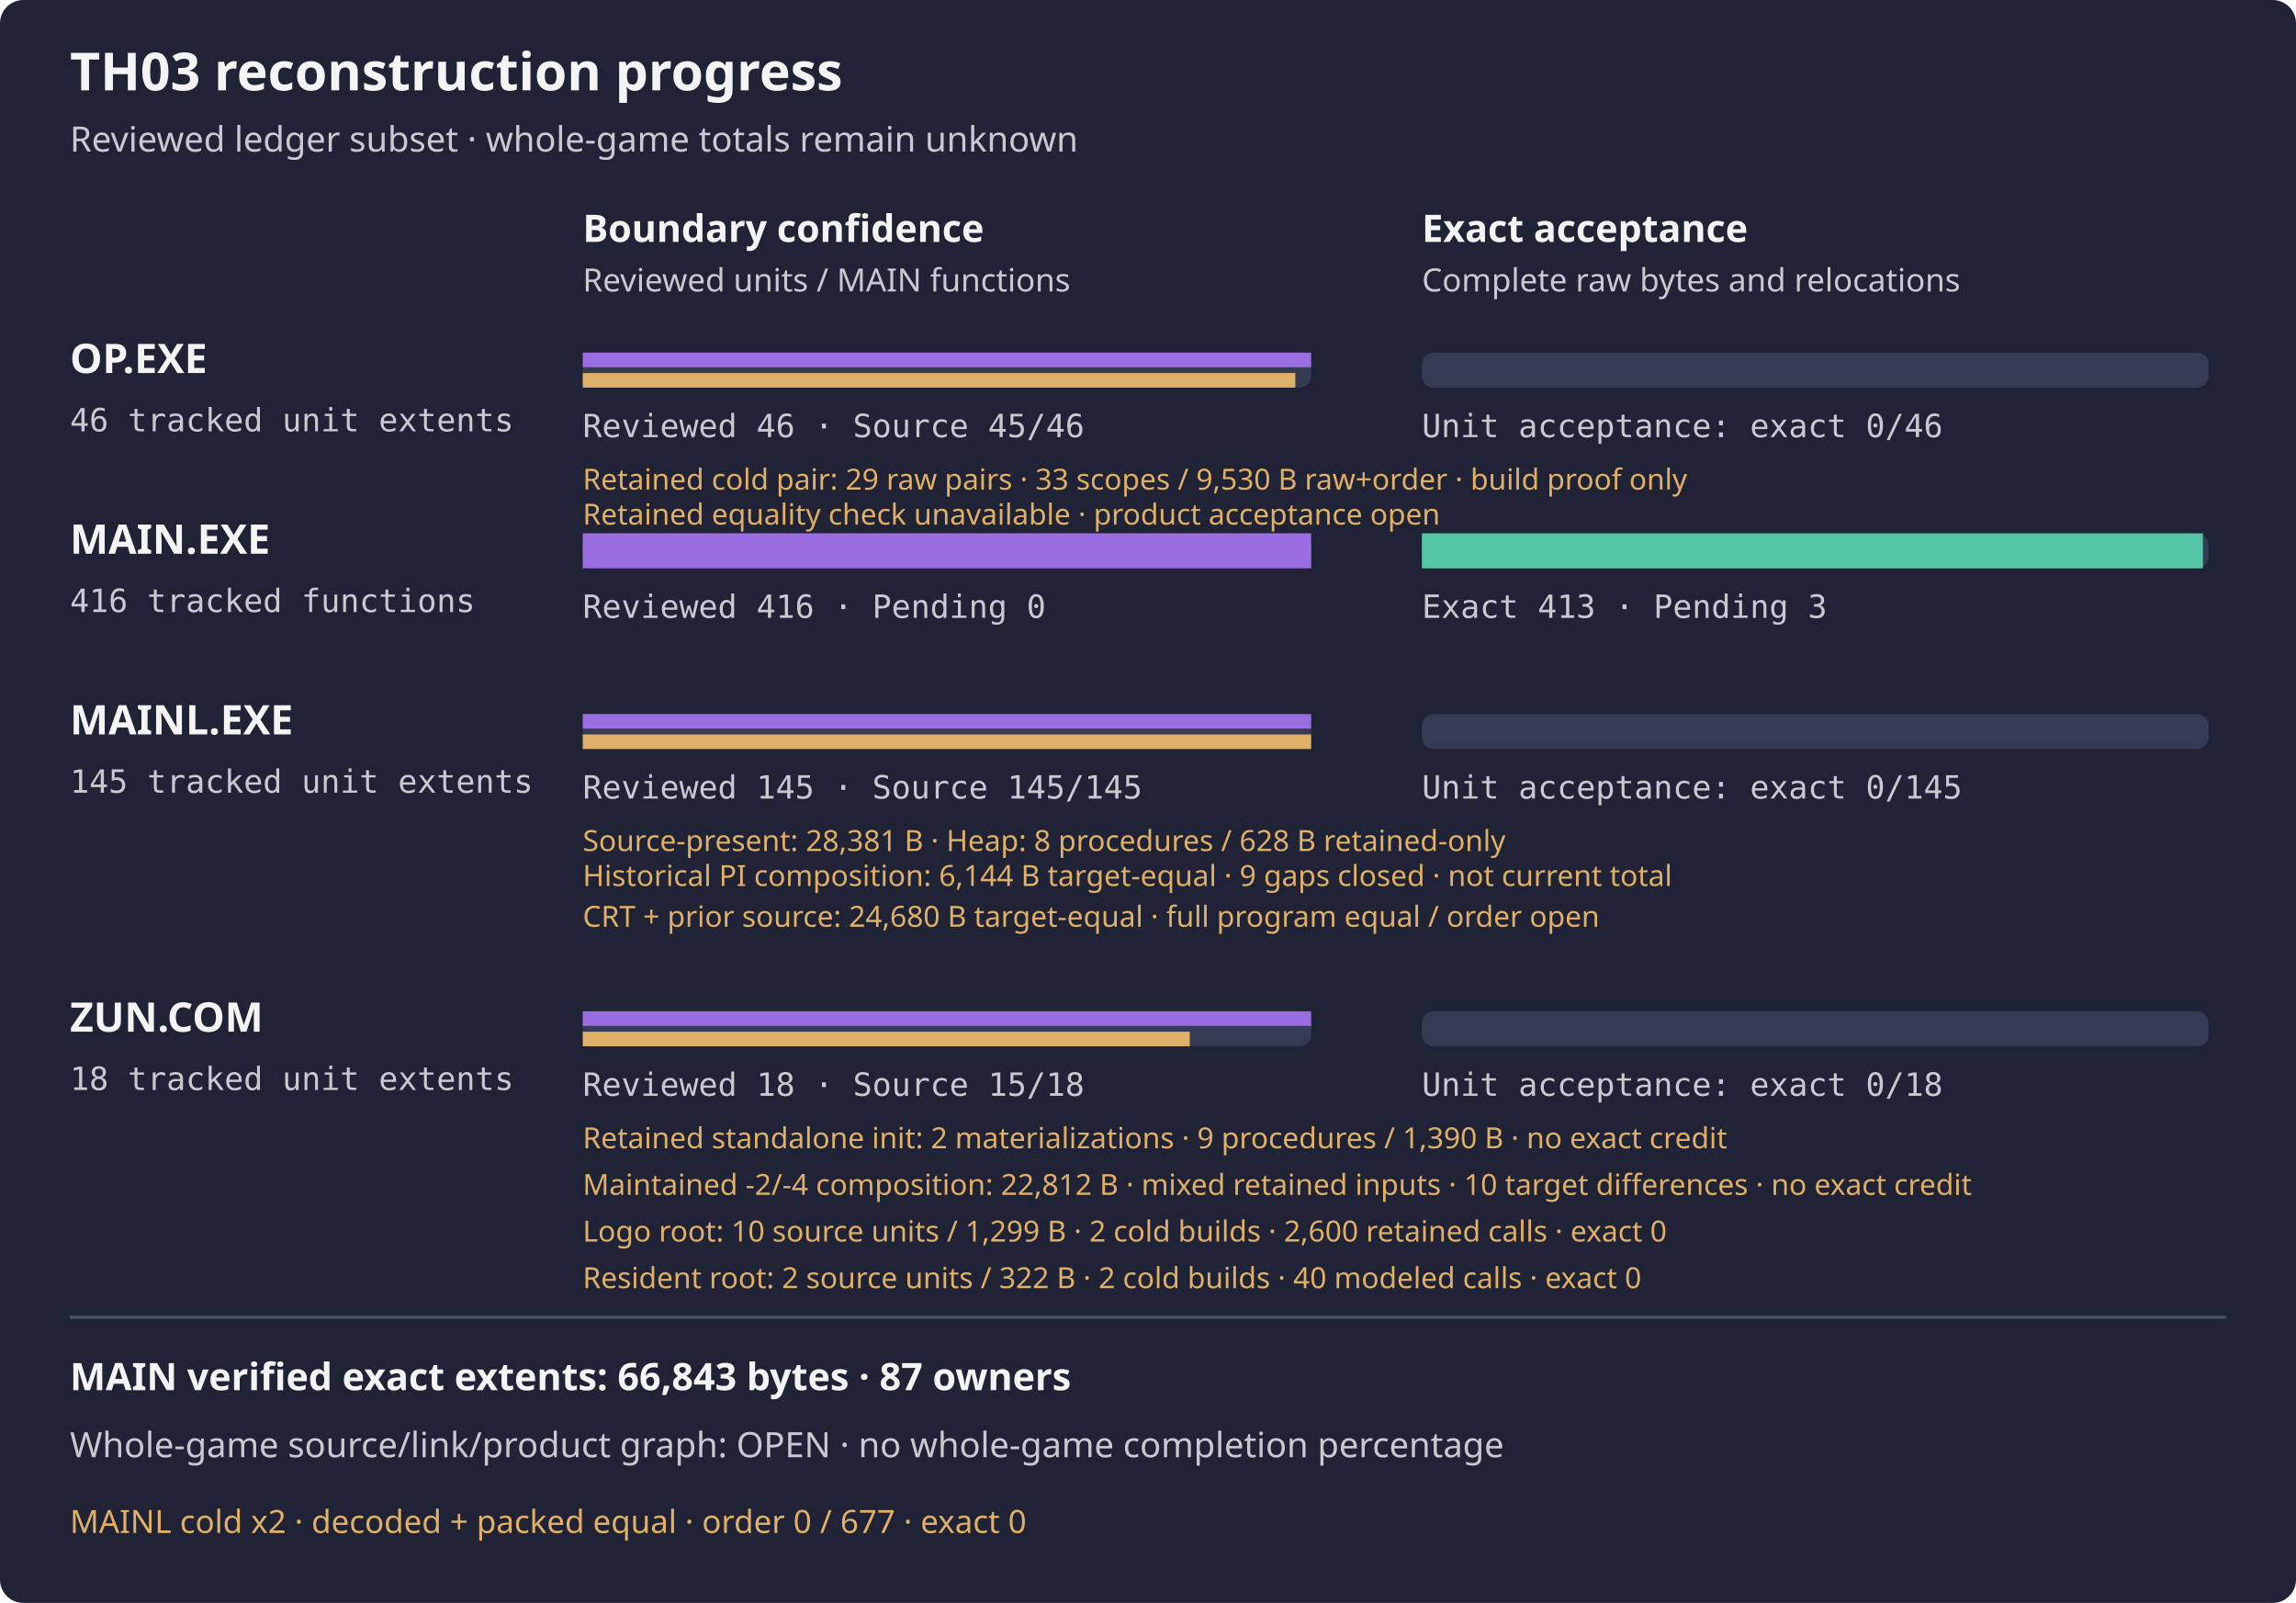
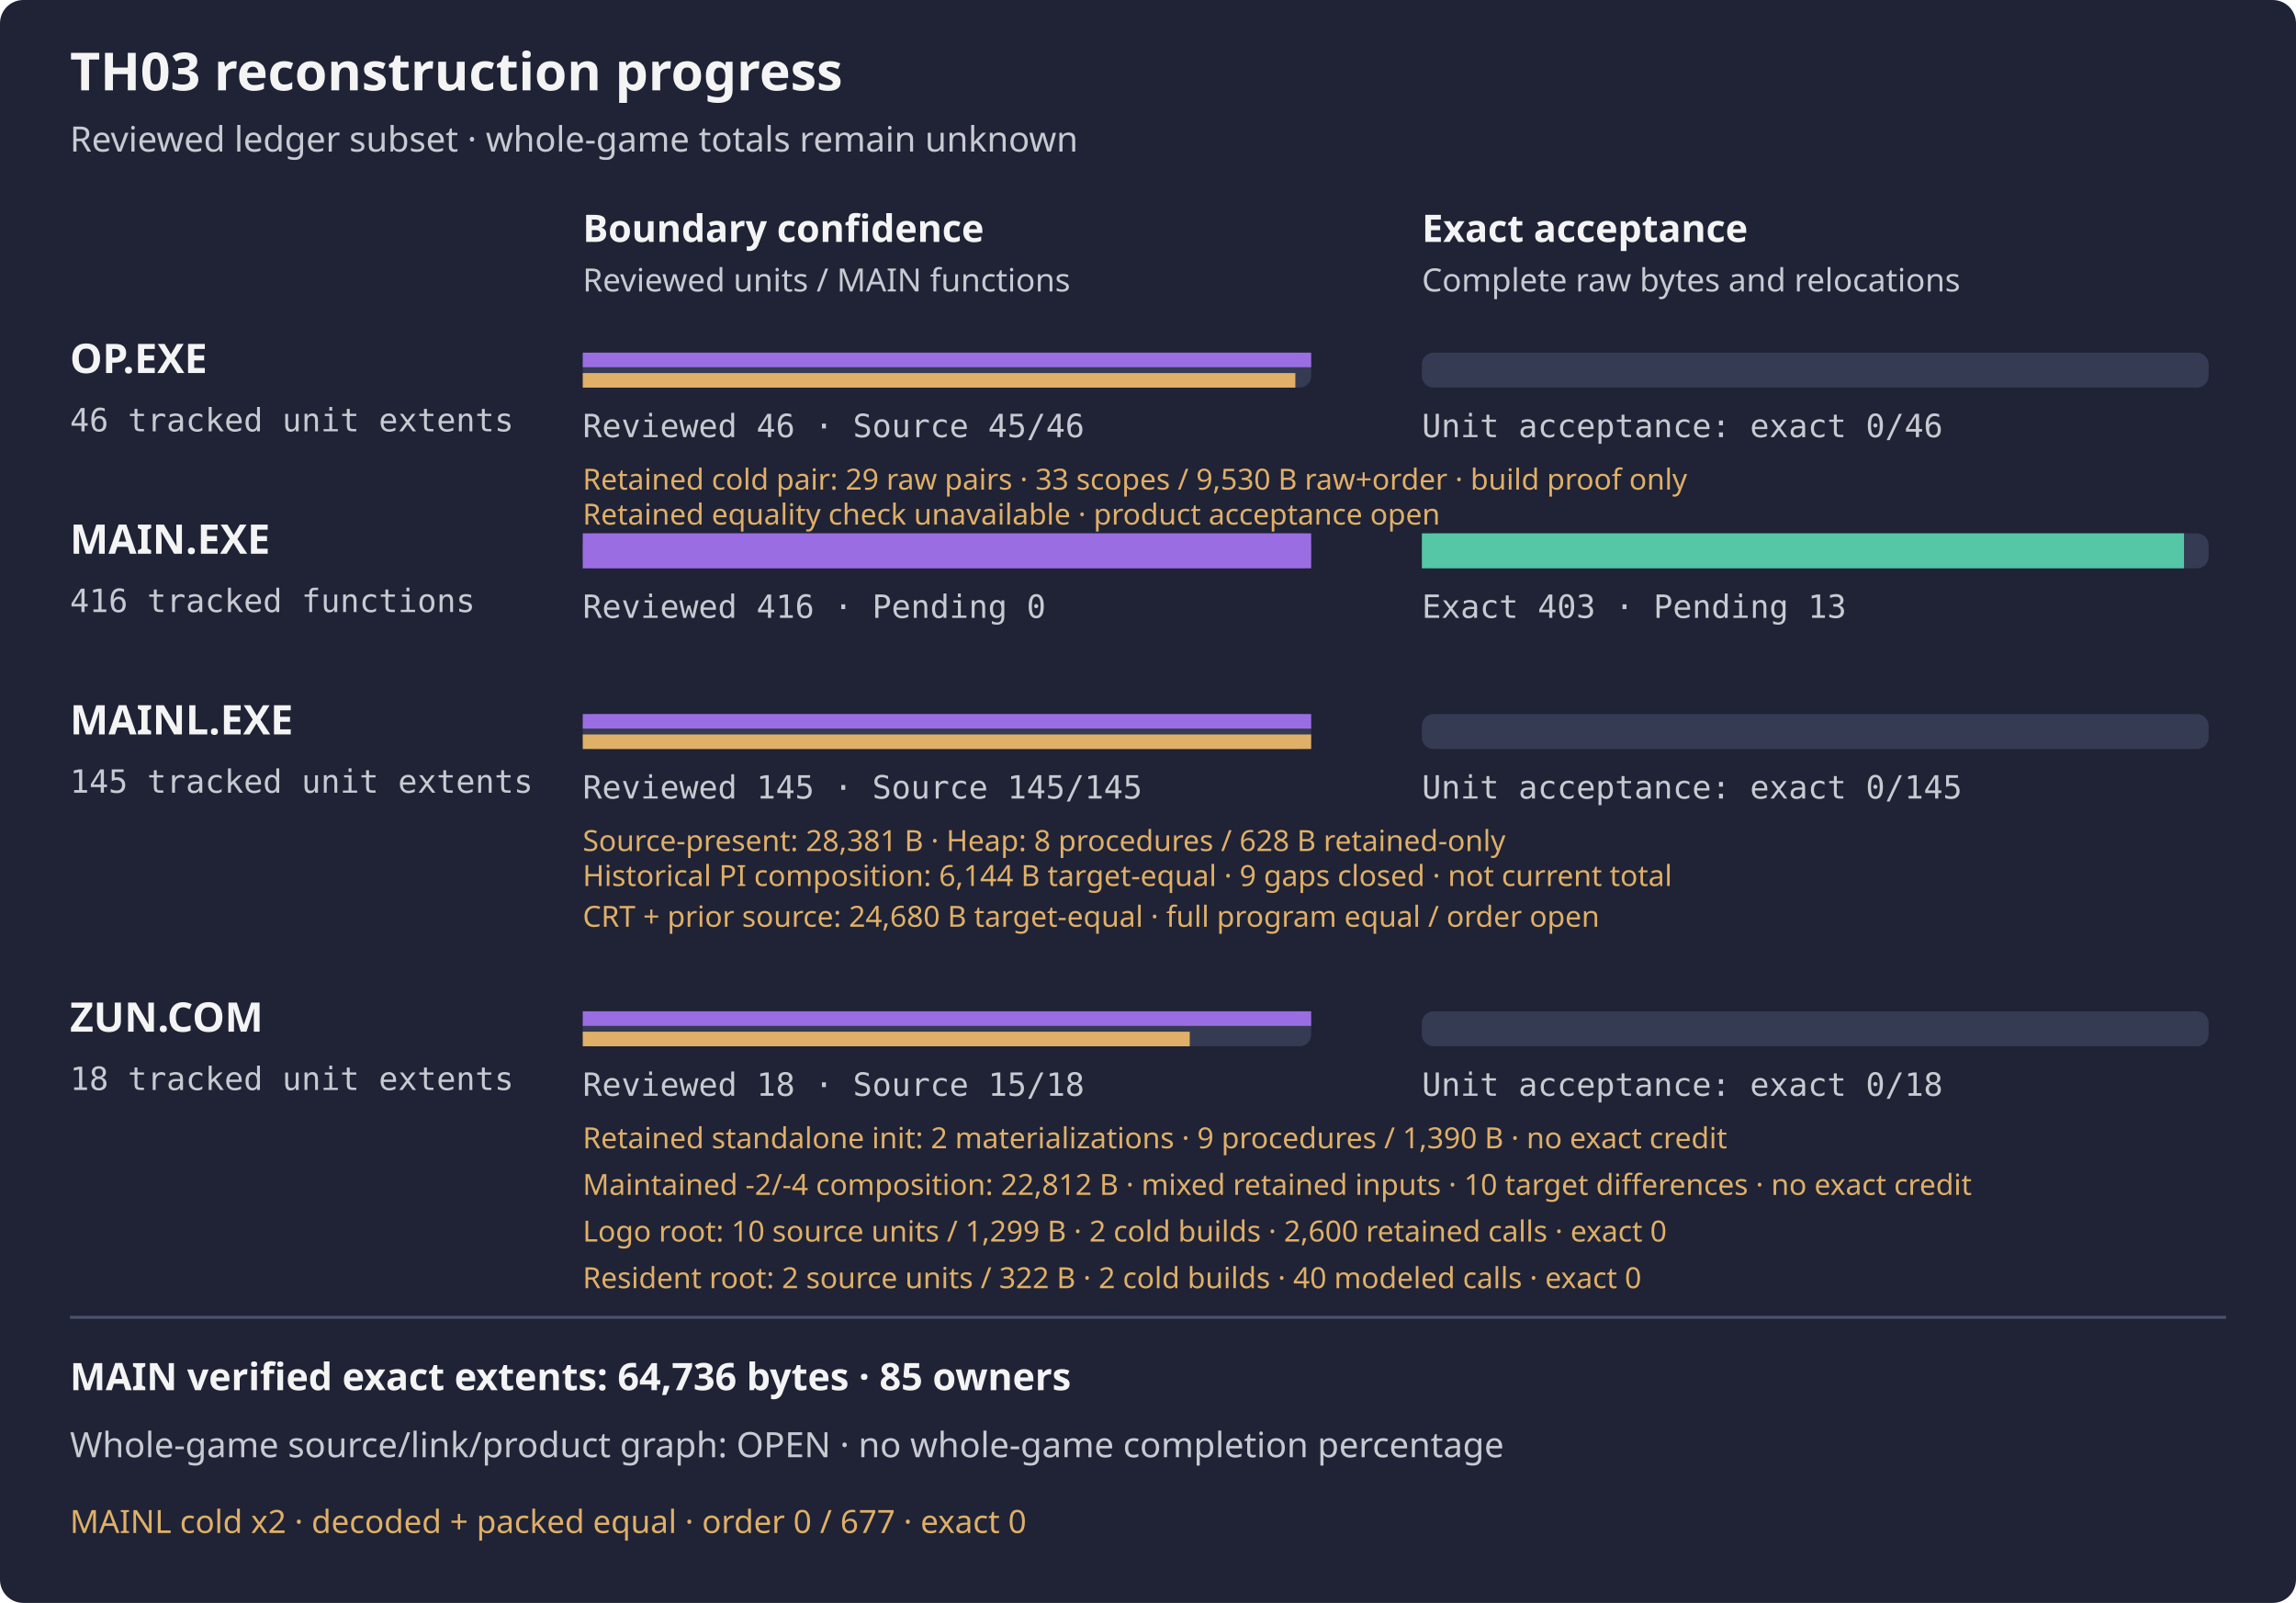
<svg xmlns="http://www.w3.org/2000/svg" width="788" height="550" viewBox="0 0 788 550" role="img" aria-label="TH03 reviewed subset reconstruction progress">
  <rect width="788" height="550" rx="8" fill="#1f2335" />
  <text x="24" y="31" fill="#f4f4f5" font-family="sans-serif" font-size="18" font-weight="600">TH03 reconstruction progress</text>
  <text x="24" y="52" fill="#c8cad2" font-family="sans-serif" font-size="12">Reviewed ledger subset · whole-game totals remain unknown</text>
  <text x="200" y="83" fill="#f4f4f5" font-family="sans-serif" font-size="13" font-weight="600">Boundary confidence</text>
  <text x="488" y="83" fill="#f4f4f5" font-family="sans-serif" font-size="13" font-weight="600">Exact acceptance</text>
  <text x="200" y="100" fill="#c8cad2" font-family="sans-serif" font-size="11">Reviewed units / MAIN functions</text>
  <text x="488" y="100" fill="#c8cad2" font-family="sans-serif" font-size="11">Complete raw bytes and relocations</text>
  <g aria-label="OP.EXE bars count tracked unit extents, not functions; source-present is not exact">
    <text x="24" y="128" fill="#f4f4f5" font-family="sans-serif" font-size="14" font-weight="600">OP.EXE</text>
    <text x="24" y="148" fill="#c8cad2" font-family="monospace" font-size="11">46 tracked unit extents</text>
    <rect x="200" y="121" width="250" height="12" rx="4" fill="#353b52" />
    <rect x="488" y="121" width="270" height="12" rx="4" fill="#353b52" />
    <rect x="200" y="121" width="250.00" height="5" fill="#9b6de3" />
    <rect x="200" y="128" width="244.57" height="5" fill="#e0af68" />
    <rect x="488" y="121" width="0.00" height="12" fill="#55c7a6" />
    <text x="200" y="150" fill="#c8cad2" font-family="monospace" font-size="11">Reviewed 46 · Source 45/46</text>
    <text x="488" y="150" fill="#c8cad2" font-family="monospace" font-size="11">Unit acceptance: exact 0/46</text>
  </g>
  <text x="200" y="168" fill="#e0af68" font-family="sans-serif" font-size="10">Retained cold pair: 29 raw pairs · 33 scopes / 9,530 B raw+order · build proof only</text>
  <text x="200" y="180" fill="#e0af68" font-family="sans-serif" font-size="10">Retained equality check unavailable · product acceptance open</text>
  <text x="24" y="190" fill="#f4f4f5" font-family="sans-serif" font-size="14" font-weight="600">MAIN.EXE</text>
  <text x="24" y="210" fill="#c8cad2" font-family="monospace" font-size="11">416 tracked functions</text>
  <rect x="200" y="183" width="250" height="12" rx="4" fill="#353b52" />
  <rect x="488" y="183" width="270" height="12" rx="4" fill="#353b52" />
  <rect x="200" y="183" width="250.00" height="12" fill="#9b6de3" />
-   <rect x="488" y="183" width="268.05" height="12" fill="#55c7a6" />
+   <rect x="488" y="183" width="261.56" height="12" fill="#55c7a6" />
  <text x="200" y="212" fill="#c8cad2" font-family="monospace" font-size="11">Reviewed 416 · Pending 0</text>
-   <text x="488" y="212" fill="#c8cad2" font-family="monospace" font-size="11">Exact 413 · Pending 3</text>
+   <text x="488" y="212" fill="#c8cad2" font-family="monospace" font-size="11">Exact 403 · Pending 13</text>
  <g aria-label="MAINL bars count tracked unit extents, not functions; source-present is not exact">
    <text x="24" y="252" fill="#f4f4f5" font-family="sans-serif" font-size="14" font-weight="600">MAINL.EXE</text>
    <text x="24" y="272" fill="#c8cad2" font-family="monospace" font-size="11">145 tracked unit extents</text>
    <rect x="200" y="245" width="250" height="12" rx="4" fill="#353b52" />
    <rect x="488" y="245" width="270" height="12" rx="4" fill="#353b52" />
    <rect x="200" y="245" width="250.00" height="5" fill="#9b6de3" />
    <rect x="200" y="252" width="250.00" height="5" fill="#e0af68" />
    <rect x="488" y="245" width="0.00" height="12" fill="#55c7a6" />
    <text x="200" y="274" fill="#c8cad2" font-family="monospace" font-size="11">Reviewed 145 · Source 145/145</text>
    <text x="488" y="274" fill="#c8cad2" font-family="monospace" font-size="11">Unit acceptance: exact 0/145</text>
    <text x="200" y="292" fill="#e0af68" font-family="sans-serif" font-size="10">Source-present: 28,381 B · Heap: 8 procedures / 628 B retained-only</text>
  </g>
  <text x="200" y="304" fill="#e0af68" font-family="sans-serif" font-size="10">Historical PI composition: 6,144 B target-equal · 9 gaps closed · not current total</text>
  <text x="200" y="318" fill="#e0af68" font-family="sans-serif" font-size="10">CRT + prior source: 24,680 B target-equal · full program equal / order open</text>
  <g aria-label="ZUN.COM bars count tracked unit extents, not functions; source-present is not exact">
    <text x="24" y="354" fill="#f4f4f5" font-family="sans-serif" font-size="14" font-weight="600">ZUN.COM</text>
    <text x="24" y="374" fill="#c8cad2" font-family="monospace" font-size="11">18 tracked unit extents</text>
    <rect x="200" y="347" width="250" height="12" rx="4" fill="#353b52" />
    <rect x="488" y="347" width="270" height="12" rx="4" fill="#353b52" />
    <rect x="200" y="347" width="250.00" height="5" fill="#9b6de3" />
    <rect x="200" y="354" width="208.33" height="5" fill="#e0af68" />
    <rect x="488" y="347" width="0.00" height="12" fill="#55c7a6" />
    <text x="200" y="376" fill="#c8cad2" font-family="monospace" font-size="11">Reviewed 18 · Source 15/18</text>
    <text x="488" y="376" fill="#c8cad2" font-family="monospace" font-size="11">Unit acceptance: exact 0/18</text>
  </g>
  <text x="200" y="394" fill="#e0af68" font-family="sans-serif" font-size="10">Retained standalone init: 2 materializations · 9 procedures / 1,390 B · no exact credit</text>
  <text x="200" y="410" fill="#e0af68" font-family="sans-serif" font-size="10" aria-label="Two equal 22,812-byte mixed-source outputs: maintained init (-2) and driver (-4), three retained other payloads and retained wrapper scaffold. Two independent driver materializations have raw OBJ/COM/MAP equality, no normalization or object reuse; first was not a predeclared pair, and second source mtimes were declared from observed first inputs. Fourteen wrapper-only observations and wrong-transfer negative pass; no payload execution or native composition build. Ten target differences remain; no exact acceptance or DIET closure">Maintained -2/-4 composition: 22,812 B · mixed retained inputs · 10 target differences · no exact credit</text>
  <text x="200" y="426" fill="#e0af68" font-family="sans-serif" font-size="10" aria-label="Ten maintained logo root source units, 1299 CODE bytes; raw identical OBJ COM MAP from two cold builds, vendor context unowned, 2600 retained target and first-candidate model calls, no new model or exact acceptance">Logo root: 10 source units / 1,299 B · 2 cold builds · 2,600 retained calls · exact 0</text>
  <text x="200" y="442" fill="#e0af68" font-family="sans-serif" font-size="10" aria-label="Two maintained resident source units, 322 CODE bytes and separate 307 DATA bytes; two cold builds, forty retained target and first-candidate modeled calls, no whole payload or exact acceptance">Resident root: 2 source units / 322 B · 2 cold builds · 40 modeled calls · exact 0</text>
  <path d="M24 452 H764" stroke="#4b526d" />
-   <text x="24" y="477" fill="#f4f4f5" font-family="sans-serif" font-size="13" font-weight="600">MAIN verified exact extents: 66,843 bytes · 87 owners</text>
+   <text x="24" y="477" fill="#f4f4f5" font-family="sans-serif" font-size="13" font-weight="600">MAIN verified exact extents: 64,736 bytes · 85 owners</text>
  <text x="24" y="500" fill="#c8cad2" font-family="sans-serif" font-size="12">Whole-game source/link/product graph: OPEN · no whole-game completion percentage</text>
  <text x="24" y="526" fill="#e0af68" font-family="sans-serif" font-size="11">MAINL cold x2 · decoded + packed equal · order 0 / 677 · exact 0</text>
</svg>
